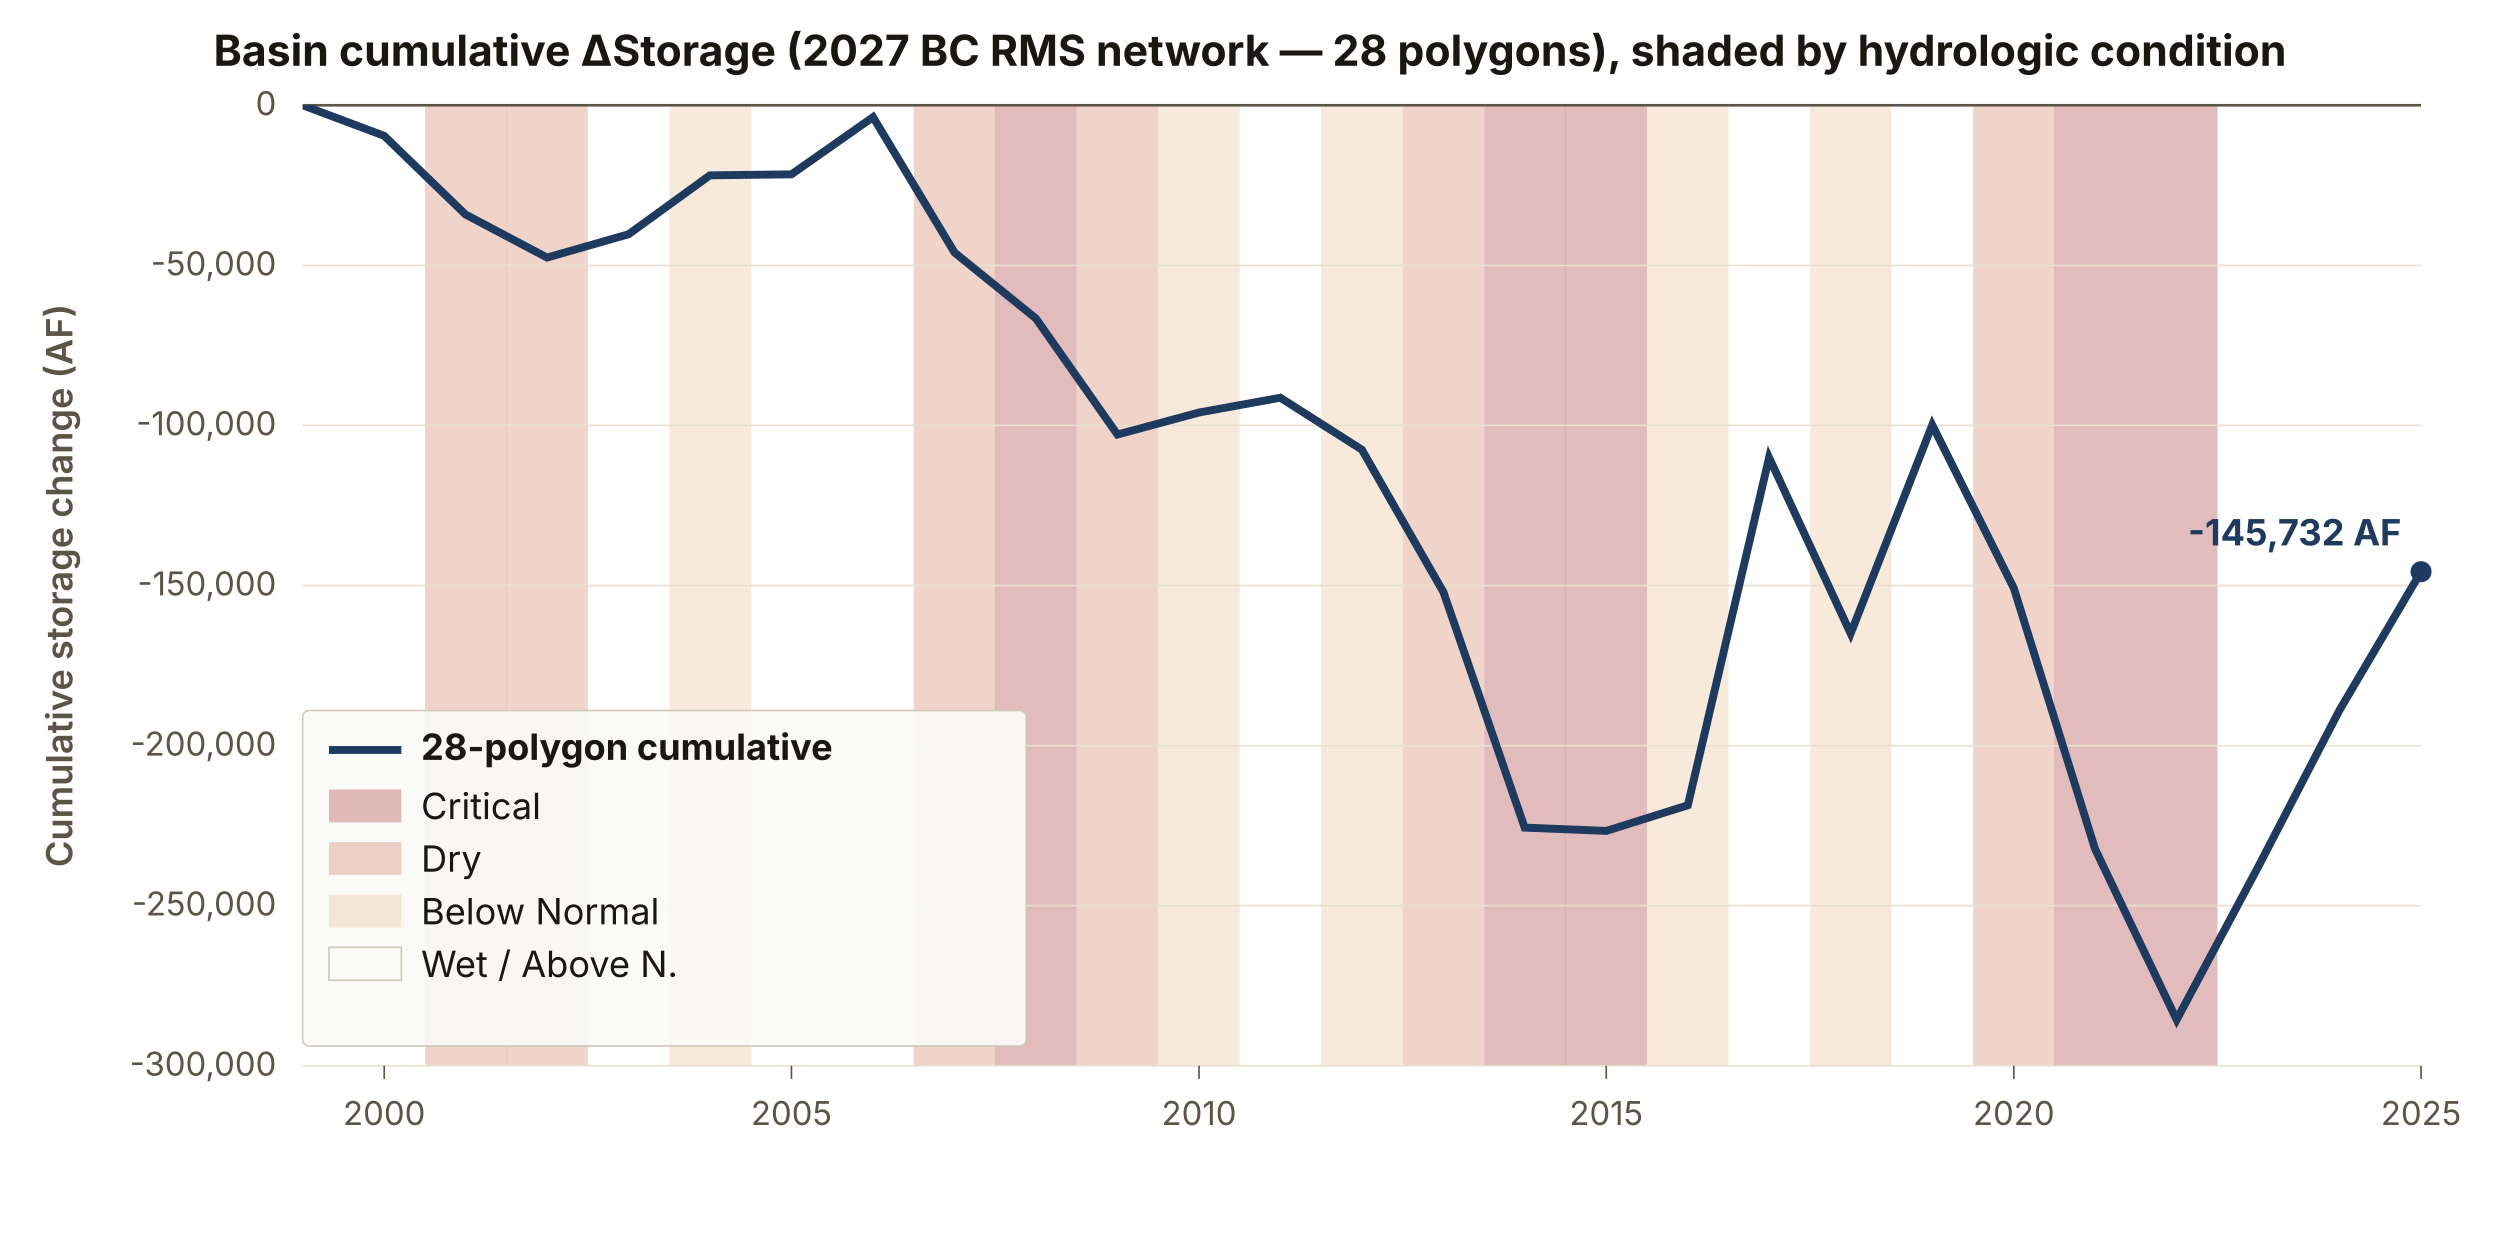
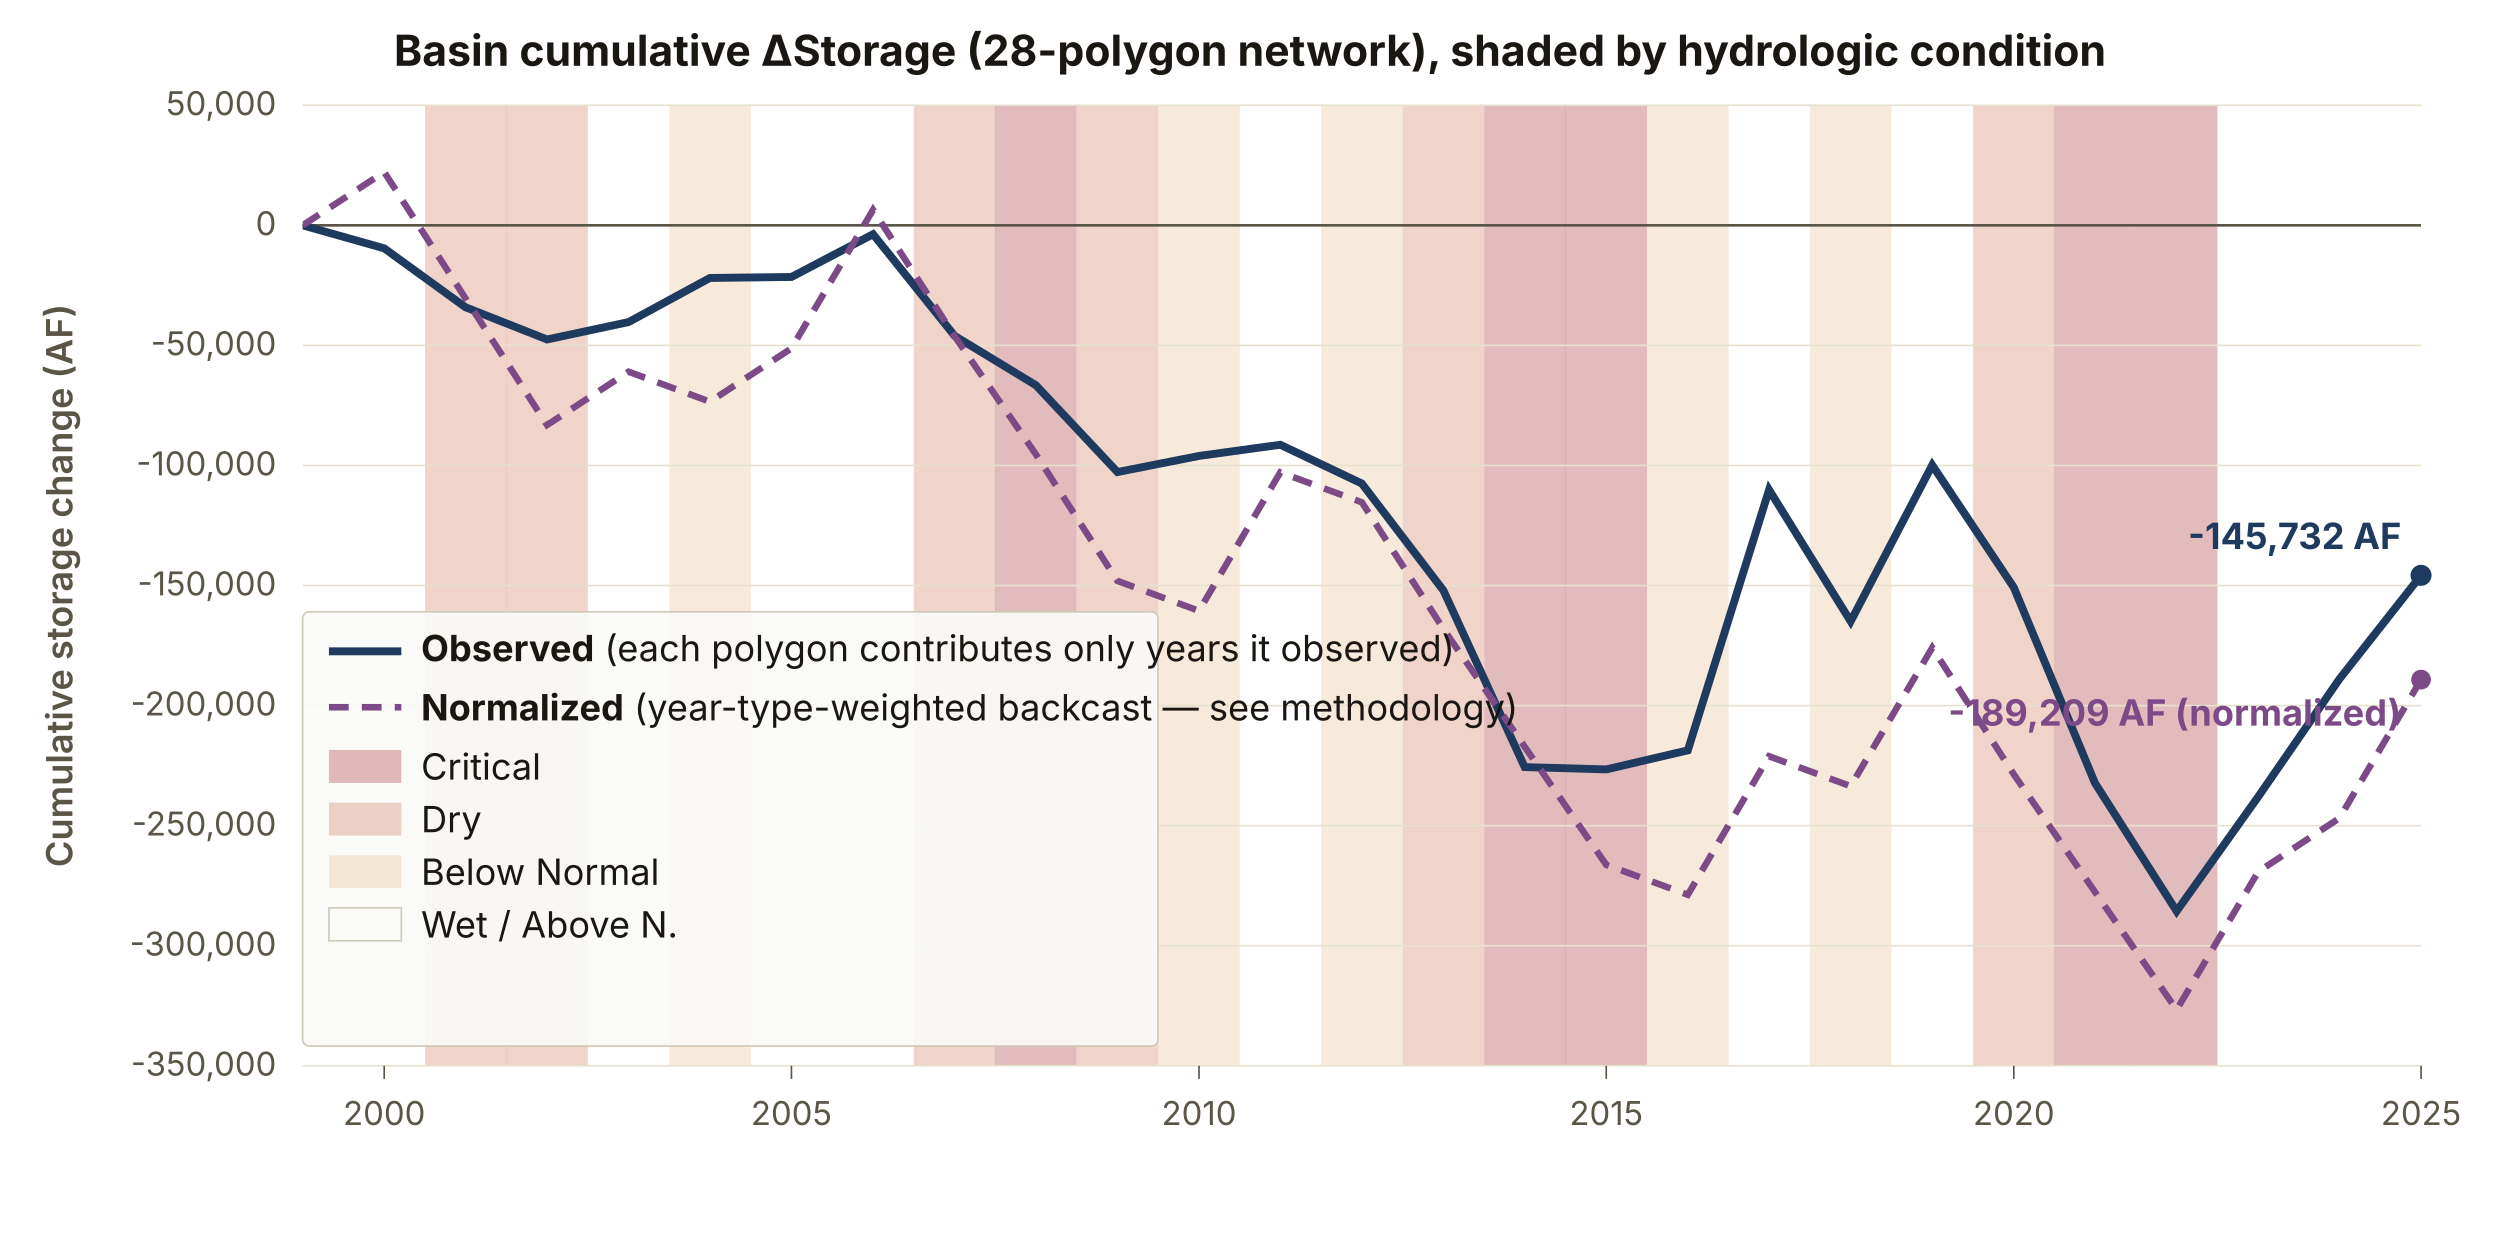
<svg xmlns="http://www.w3.org/2000/svg" viewBox="0 0 760 380" style="background:#fafaf7;font-family:'Inter',ui-sans-serif,system-ui;width:100%;height:auto;display:block;">
  <defs>
    <clipPath id="ts-clip">
      <rect x="92" y="32" width="644" height="292" />
    </clipPath>
  </defs>
-   <text x="380.0" y="20" text-anchor="middle" font-size="13" font-weight="700" fill="#1a1612">Basin cumulative ΔStorage (2027 BC RMS network — 28 polygons), shaded by hydrologic condition</text>
+   <text x="380.0" y="20" text-anchor="middle" font-size="13" font-weight="700" fill="#1a1612">Basin cumulative ΔStorage (28-polygon network), shaded by hydrologic condition</text>
  <rect x="129.2" y="32" width="24.8" height="292" fill="#c75a35" fill-opacity="0.26" />
  <rect x="153.9" y="32" width="24.8" height="292" fill="#c75a35" fill-opacity="0.26" />
  <rect x="203.5" y="32" width="24.8" height="292" fill="#d99a4f" fill-opacity="0.2" />
  <rect x="277.8" y="32" width="24.8" height="292" fill="#c75a35" fill-opacity="0.26" />
  <rect x="302.5" y="32" width="24.8" height="292" fill="#a32d2d" fill-opacity="0.32" />
  <rect x="327.3" y="32" width="24.8" height="292" fill="#c75a35" fill-opacity="0.26" />
  <rect x="352.1" y="32" width="24.8" height="292" fill="#d99a4f" fill-opacity="0.2" />
  <rect x="401.6" y="32" width="24.8" height="292" fill="#d99a4f" fill-opacity="0.2" />
  <rect x="426.4" y="32" width="24.8" height="292" fill="#c75a35" fill-opacity="0.26" />
  <rect x="451.2" y="32" width="24.8" height="292" fill="#a32d2d" fill-opacity="0.32" />
  <rect x="475.9" y="32" width="24.8" height="292" fill="#a32d2d" fill-opacity="0.32" />
  <rect x="500.7" y="32" width="24.8" height="292" fill="#d99a4f" fill-opacity="0.2" />
  <rect x="550.2" y="32" width="24.8" height="292" fill="#d99a4f" fill-opacity="0.2" />
  <rect x="599.8" y="32" width="24.8" height="292" fill="#c75a35" fill-opacity="0.26" />
  <rect x="624.5" y="32" width="24.8" height="292" fill="#a32d2d" fill-opacity="0.32" />
  <rect x="649.3" y="32" width="24.8" height="292" fill="#a32d2d" fill-opacity="0.32" />
  <line x1="92" y1="324.0" x2="736" y2="324.0" stroke="#e7e1cf" stroke-width="0.5" />
-   <text x="84" y="327.0" text-anchor="end" font-size="10" fill="#5b5547">-300,000</text>
-   <line x1="92" y1="275.3" x2="736" y2="275.3" stroke="#e7e1cf" stroke-width="0.5" />
-   <text x="84" y="278.3" text-anchor="end" font-size="10" fill="#5b5547">-250,000</text>
-   <line x1="92" y1="226.7" x2="736" y2="226.7" stroke="#e7e1cf" stroke-width="0.5" />
-   <text x="84" y="229.7" text-anchor="end" font-size="10" fill="#5b5547">-200,000</text>
+   <text x="84" y="327.0" text-anchor="end" font-size="10" fill="#5b5547">-350,000</text>
+   <line x1="92" y1="287.5" x2="736" y2="287.5" stroke="#e7e1cf" stroke-width="0.5" />
+   <text x="84" y="290.5" text-anchor="end" font-size="10" fill="#5b5547">-300,000</text>
+   <line x1="92" y1="251.0" x2="736" y2="251.0" stroke="#e7e1cf" stroke-width="0.5" />
+   <text x="84" y="254.0" text-anchor="end" font-size="10" fill="#5b5547">-250,000</text>
+   <line x1="92" y1="214.5" x2="736" y2="214.5" stroke="#e7e1cf" stroke-width="0.5" />
+   <text x="84" y="217.5" text-anchor="end" font-size="10" fill="#5b5547">-200,000</text>
  <line x1="92" y1="178.0" x2="736" y2="178.0" stroke="#e7e1cf" stroke-width="0.5" />
  <text x="84" y="181.0" text-anchor="end" font-size="10" fill="#5b5547">-150,000</text>
-   <line x1="92" y1="129.3" x2="736" y2="129.3" stroke="#e7e1cf" stroke-width="0.5" />
-   <text x="84" y="132.3" text-anchor="end" font-size="10" fill="#5b5547">-100,000</text>
-   <line x1="92" y1="80.7" x2="736" y2="80.7" stroke="#e7e1cf" stroke-width="0.5" />
-   <text x="84" y="83.7" text-anchor="end" font-size="10" fill="#5b5547">-50,000</text>
+   <line x1="92" y1="141.5" x2="736" y2="141.5" stroke="#e7e1cf" stroke-width="0.5" />
+   <text x="84" y="144.5" text-anchor="end" font-size="10" fill="#5b5547">-100,000</text>
+   <line x1="92" y1="105.0" x2="736" y2="105.0" stroke="#e7e1cf" stroke-width="0.5" />
+   <text x="84" y="108.0" text-anchor="end" font-size="10" fill="#5b5547">-50,000</text>
+   <line x1="92" y1="68.5" x2="736" y2="68.5" stroke="#e7e1cf" stroke-width="0.5" />
+   <text x="84" y="71.5" text-anchor="end" font-size="10" fill="#5b5547">0</text>
  <line x1="92" y1="32.0" x2="736" y2="32.0" stroke="#e7e1cf" stroke-width="0.5" />
-   <text x="84" y="35.0" text-anchor="end" font-size="10" fill="#5b5547">0</text>
-   <line x1="92" y1="32.0" x2="736" y2="32.0" stroke="#5b5547" stroke-width="0.8" />
+   <text x="84" y="35.0" text-anchor="end" font-size="10" fill="#5b5547">50,000</text>
+   <line x1="92" y1="68.5" x2="736" y2="68.5" stroke="#5b5547" stroke-width="0.8" />
  <line x1="116.8" y1="324" x2="116.8" y2="328" stroke="#5b5547" stroke-width="0.5" />
  <text x="116.8" y="342" text-anchor="middle" font-size="10" fill="#5b5547">2000</text>
  <line x1="240.6" y1="324" x2="240.6" y2="328" stroke="#5b5547" stroke-width="0.5" />
  <text x="240.6" y="342" text-anchor="middle" font-size="10" fill="#5b5547">2005</text>
  <line x1="364.5" y1="324" x2="364.5" y2="328" stroke="#5b5547" stroke-width="0.5" />
  <text x="364.5" y="342" text-anchor="middle" font-size="10" fill="#5b5547">2010</text>
  <line x1="488.3" y1="324" x2="488.3" y2="328" stroke="#5b5547" stroke-width="0.5" />
  <text x="488.3" y="342" text-anchor="middle" font-size="10" fill="#5b5547">2015</text>
  <line x1="612.2" y1="324" x2="612.2" y2="328" stroke="#5b5547" stroke-width="0.5" />
  <text x="612.2" y="342" text-anchor="middle" font-size="10" fill="#5b5547">2020</text>
  <line x1="736.0" y1="324" x2="736.0" y2="328" stroke="#5b5547" stroke-width="0.5" />
  <text x="736.0" y="342" text-anchor="middle" font-size="10" fill="#5b5547">2025</text>
  <text x="22" y="178.0" transform="rotate(-90,22,178.0)" text-anchor="middle" font-size="11" fill="#5b5547" font-weight="600">Cumulative storage change (AF)</text>
-   <polyline points="92.0,32.0 116.8,41.3 141.5,65.2 166.3,78.3 191.1,71.2 215.8,53.3 240.6,53.0 265.4,35.6 290.2,76.8 314.9,96.8 339.7,132.1 364.5,125.4 389.2,120.9 414.0,136.7 438.8,180.0 463.5,251.6 488.3,252.6 513.1,244.8 537.8,139.1 562.6,192.6 587.4,129.2 612.2,178.8 636.9,258.1 661.7,310.0 686.5,263.5 711.2,215.9 736.0,173.8" fill="none" stroke="#1f3a5f" stroke-width="2.4" clip-path="url(#ts-clip)" />
-   <circle cx="736.0" cy="173.8" r="3.2" fill="#1f3a5f" />
-   <text x="730.0" y="165.8" text-anchor="end" font-size="11" font-weight="700" fill="#1f3a5f">-145,732 AF</text>
-   <g transform="translate(100,238)">
-     <rect x="-8" y="-22" width="220" height="102" fill="#fafaf7" fill-opacity="0.92" stroke="#cfc9b8" stroke-width="0.5" rx="2" />
+   <polyline points="92.0,68.5 116.8,75.5 141.5,93.4 166.3,103.2 191.1,97.9 215.8,84.5 240.6,84.2 265.4,71.2 290.2,102.1 314.9,117.1 339.7,143.5 364.5,138.6 389.2,135.2 414.0,147.0 438.8,179.5 463.5,233.2 488.3,233.9 513.1,228.1 537.8,148.9 562.6,188.9 587.4,141.4 612.2,178.6 636.9,238.1 661.7,277.0 686.5,242.2 711.2,206.4 736.0,174.9" fill="none" stroke="#1f3a5f" stroke-width="2.4" clip-path="url(#ts-clip)" />
+   <circle cx="736.0" cy="174.9" r="3.2" fill="#1f3a5f" />
+   <text x="730.0" y="166.9" text-anchor="end" font-size="11" font-weight="700" fill="#1f3a5f">-145,732 AF</text>
+   <polyline points="92.0,68.5 116.8,52.3 141.5,90.7 166.3,129.2 191.1,113.0 215.8,122.1 240.6,105.9 265.4,63.8 290.2,102.2 314.9,138.1 339.7,176.6 364.5,185.7 389.2,143.6 414.0,152.7 438.8,191.2 463.5,227.0 488.3,262.9 513.1,272.0 537.8,229.9 562.6,239.0 587.4,196.9 612.2,235.4 636.9,271.2 661.7,307.0 686.5,265.0 711.2,248.7 736.0,206.6" fill="none" stroke="#7c4a86" stroke-width="2.0" stroke-dasharray="6,4" clip-path="url(#ts-clip)" />
+   <circle cx="736.0" cy="206.6" r="3.0" fill="#7c4a86" />
+   <text x="730.0" y="220.6" text-anchor="end" font-size="11" font-weight="700" fill="#7c4a86">-189,209 AF (normalized)</text>
+   <g transform="translate(100,208)">
+     <rect x="-8" y="-22" width="260" height="132" fill="#fafaf7" fill-opacity="0.92" stroke="#cfc9b8" stroke-width="0.5" rx="2" />
    <line x1="0" y1="-10" x2="22" y2="-10" stroke="#1f3a5f" stroke-width="2.4" />
    <text x="28" y="-7" font-size="11" fill="#1a1612">
-       <tspan font-weight="700">28-polygon cumulative</tspan>
-     </text>
-     <rect x="0" y="2" width="22" height="10" fill="#a32d2d" fill-opacity="0.32" />
-     <text x="28" y="11" font-size="11" fill="#1a1612">Critical</text>
-     <rect x="0" y="18" width="22" height="10" fill="#c75a35" fill-opacity="0.26" />
-     <text x="28" y="27" font-size="11" fill="#1a1612">Dry</text>
-     <rect x="0" y="34" width="22" height="10" fill="#d99a4f" fill-opacity="0.2" />
-     <text x="28" y="43" font-size="11" fill="#1a1612">Below Normal</text>
-     <rect x="0" y="50" width="22" height="10" fill="#fafaf7" stroke="#cfc9b8" stroke-width="0.5" />
-     <text x="28" y="59" font-size="11" fill="#1a1612">Wet / Above N.</text>
+       <tspan font-weight="700">Observed</tspan> (each polygon contributes only years it observed)</text>
+     <line x1="0" y1="7" x2="22" y2="7" stroke="#7c4a86" stroke-width="2.0" stroke-dasharray="6,4" />
+     <text x="28" y="11" font-size="11" fill="#1a1612">
+       <tspan font-weight="700">Normalized</tspan> (year-type-weighted backcast — see methodology)</text>
+     <rect x="0" y="20" width="22" height="10" fill="#a32d2d" fill-opacity="0.32" />
+     <text x="28" y="29" font-size="11" fill="#1a1612">Critical</text>
+     <rect x="0" y="36" width="22" height="10" fill="#c75a35" fill-opacity="0.26" />
+     <text x="28" y="45" font-size="11" fill="#1a1612">Dry</text>
+     <rect x="0" y="52" width="22" height="10" fill="#d99a4f" fill-opacity="0.2" />
+     <text x="28" y="61" font-size="11" fill="#1a1612">Below Normal</text>
+     <rect x="0" y="68" width="22" height="10" fill="#fafaf7" stroke="#cfc9b8" stroke-width="0.5" />
+     <text x="28" y="77" font-size="11" fill="#1a1612">Wet / Above N.</text>
  </g>
</svg>
